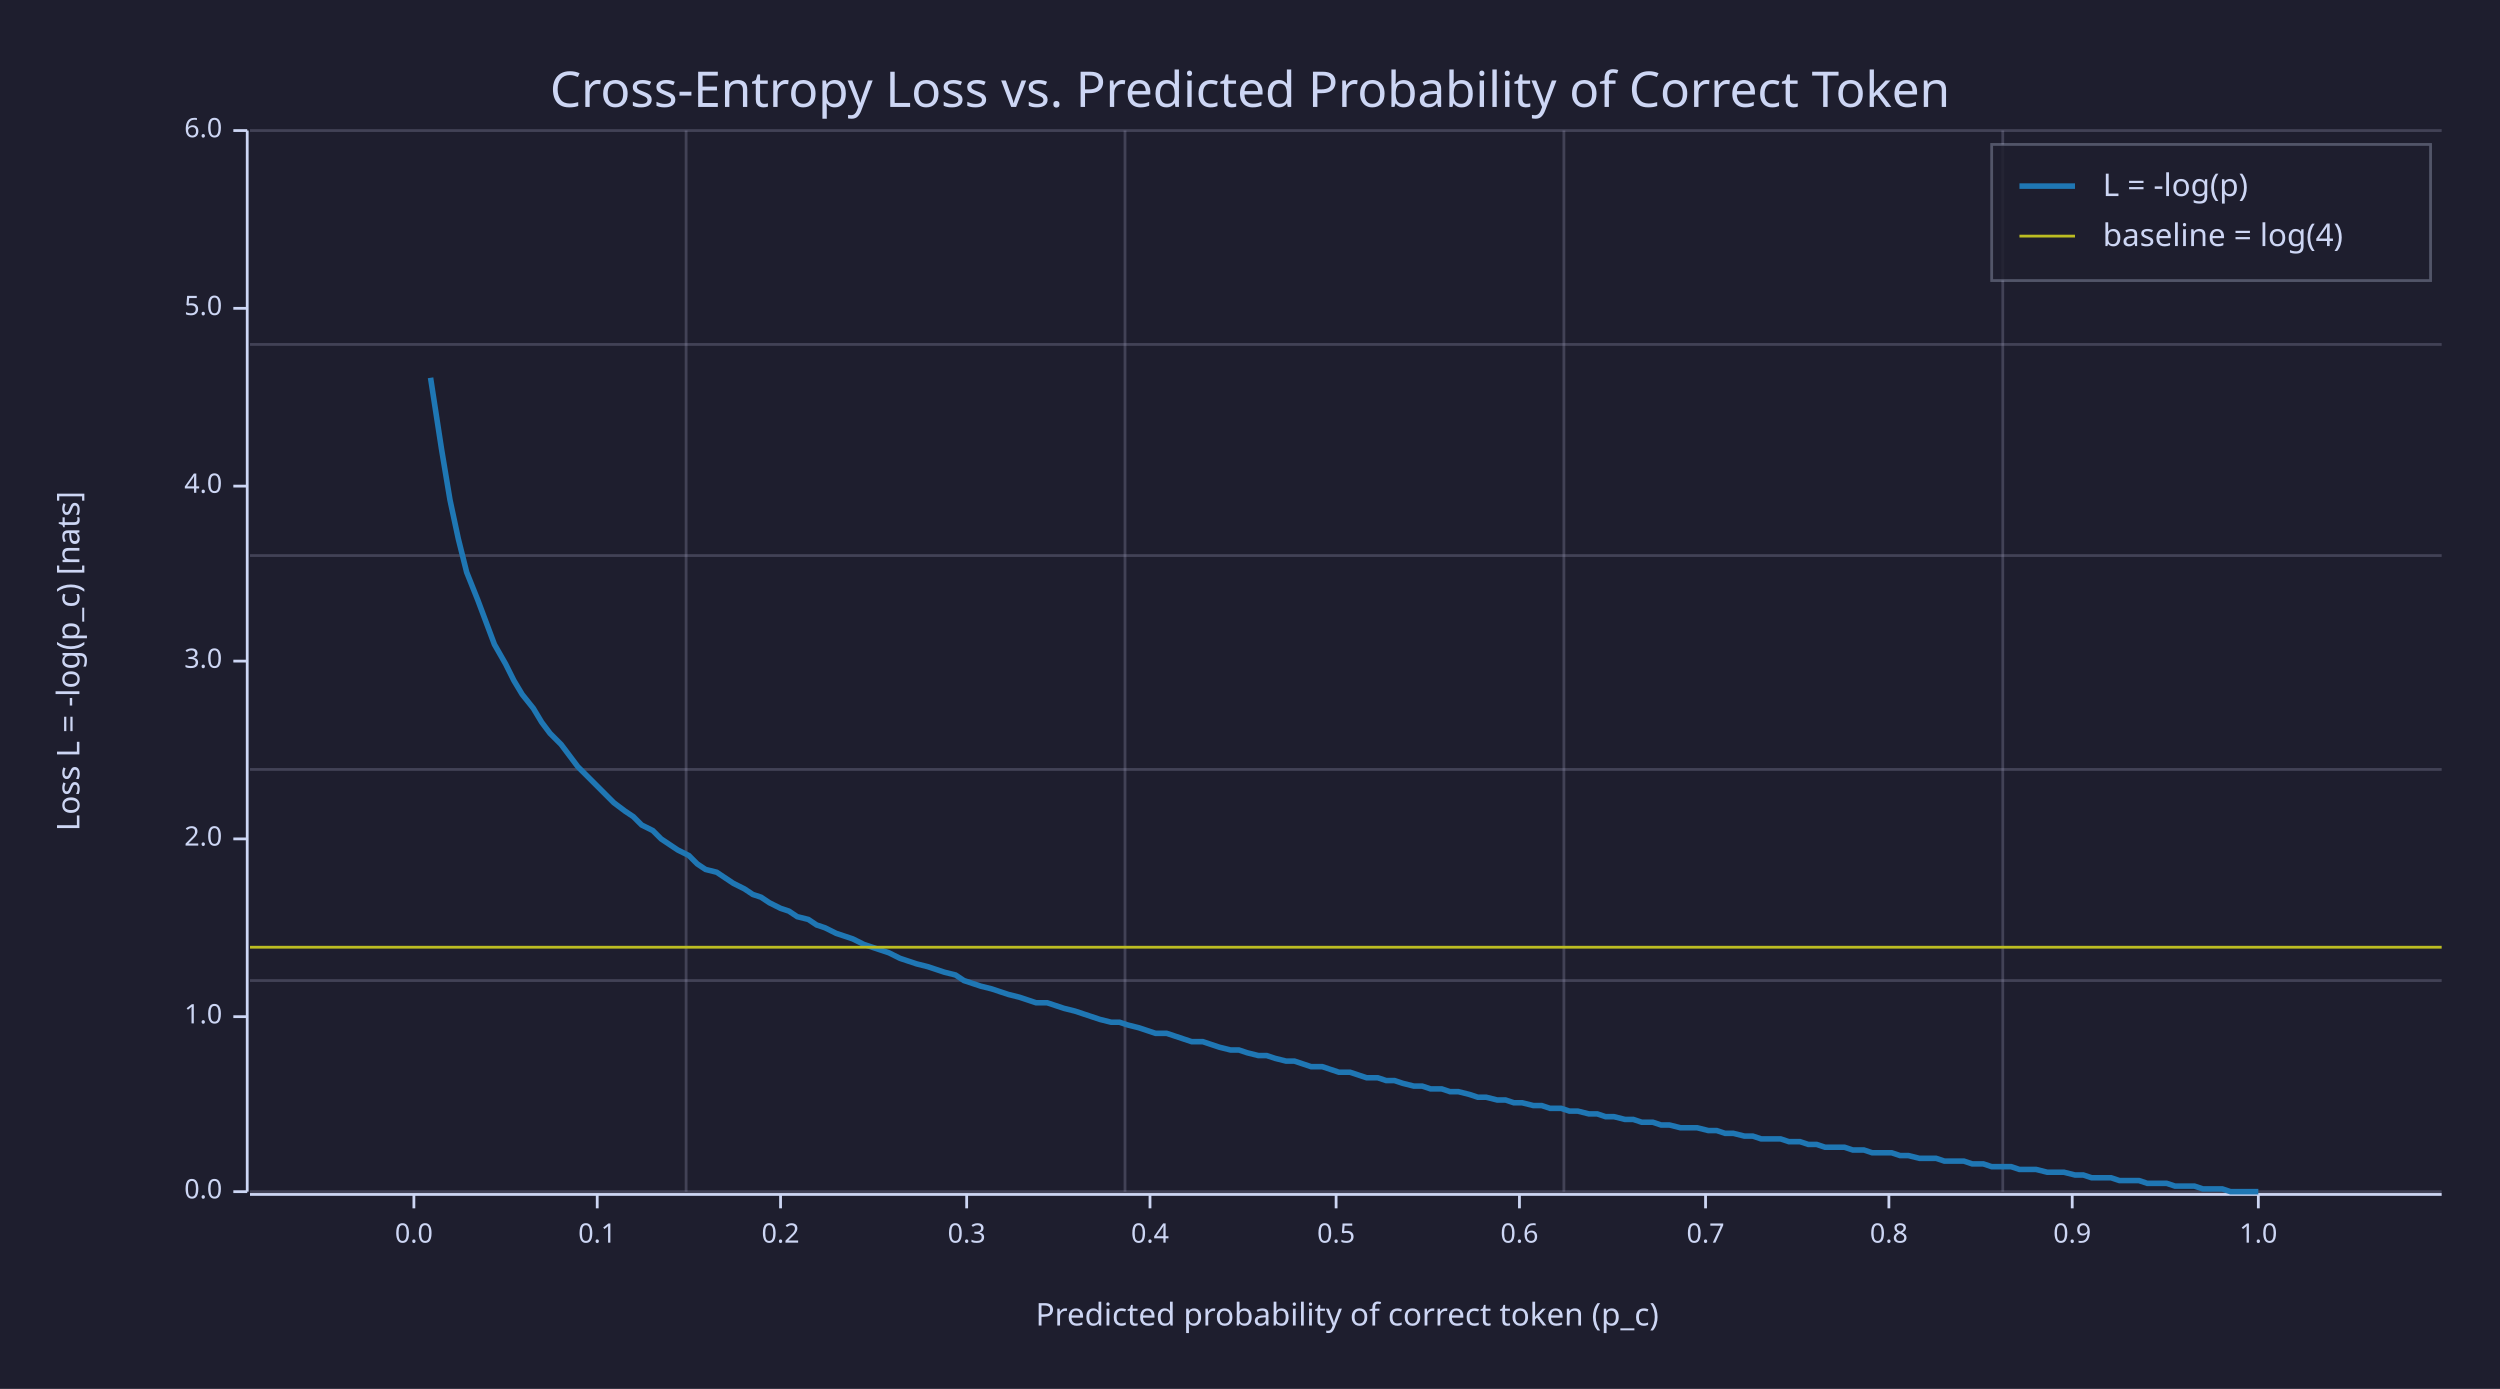
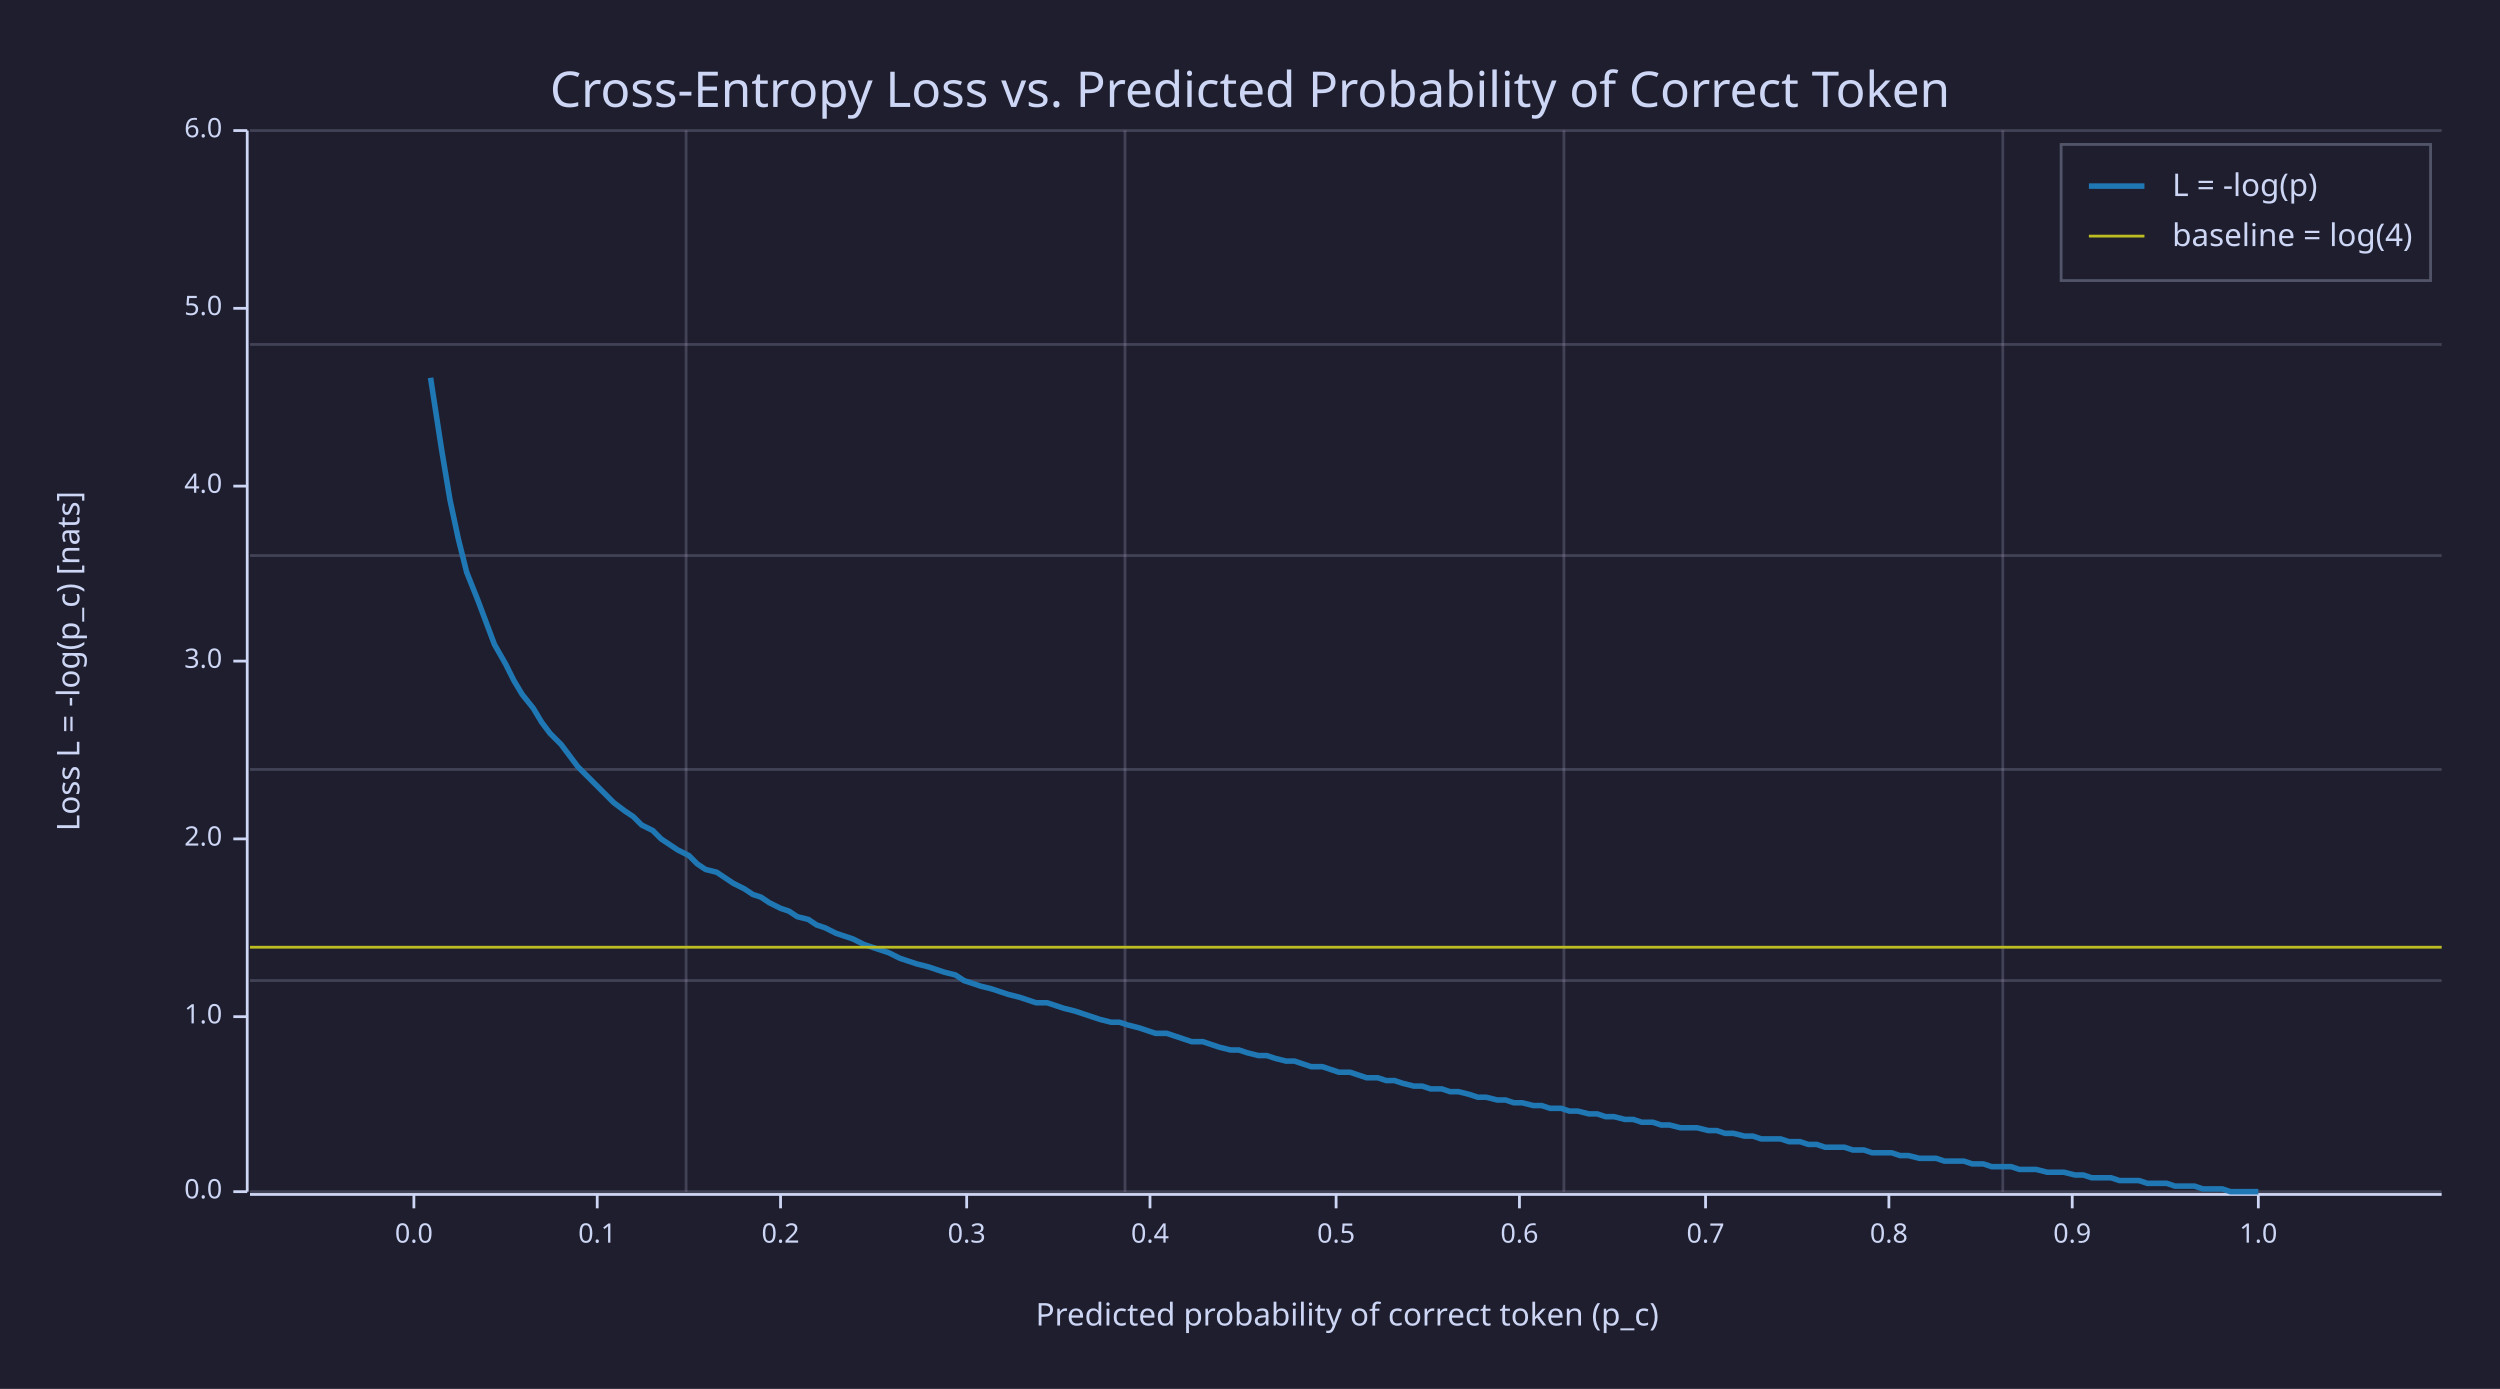
<svg xmlns="http://www.w3.org/2000/svg" width="900" height="500" viewBox="0 0 900 500">
  <rect x="0" y="0" width="900" height="500" opacity="1" fill="#1E1E2E" stroke="none" />
  <text x="450" y="25" dy="0.76em" text-anchor="middle" font-family="sans-serif" font-size="17.742" opacity="1" fill="#CDD6F4">
Cross-Entropy Loss vs. Predicted Probability of Correct Token
</text>
  <text x="20" y="238" dy="0.76em" text-anchor="middle" font-family="sans-serif" font-size="11.29" opacity="1" fill="#CDD6F4" transform="rotate(270, 20, 238)">
Loss L = -log(p_c)  [nats]
</text>
  <text x="485" y="480" dy="-0.5ex" text-anchor="middle" font-family="sans-serif" font-size="11.29" opacity="1" fill="#CDD6F4">
Predicted probability of correct token (p_c)
</text>
  <polyline fill="none" opacity="1" stroke="#CDD6F4" stroke-width="1" points="89,47 89,429 " />
  <text x="80" y="429" dy="0.5ex" text-anchor="end" font-family="sans-serif" font-size="9.677" opacity="1" fill="#CDD6F4">
0.0
</text>
  <polyline fill="none" opacity="1" stroke="#CDD6F4" stroke-width="1" points="84,429 89,429 " />
  <text x="80" y="366" dy="0.5ex" text-anchor="end" font-family="sans-serif" font-size="9.677" opacity="1" fill="#CDD6F4">
1.0
</text>
  <polyline fill="none" opacity="1" stroke="#CDD6F4" stroke-width="1" points="84,366 89,366 " />
  <text x="80" y="302" dy="0.5ex" text-anchor="end" font-family="sans-serif" font-size="9.677" opacity="1" fill="#CDD6F4">
2.0
</text>
  <polyline fill="none" opacity="1" stroke="#CDD6F4" stroke-width="1" points="84,302 89,302 " />
  <text x="80" y="238" dy="0.5ex" text-anchor="end" font-family="sans-serif" font-size="9.677" opacity="1" fill="#CDD6F4">
3.0
</text>
  <polyline fill="none" opacity="1" stroke="#CDD6F4" stroke-width="1" points="84,238 89,238 " />
  <text x="80" y="175" dy="0.5ex" text-anchor="end" font-family="sans-serif" font-size="9.677" opacity="1" fill="#CDD6F4">
4.0
</text>
  <polyline fill="none" opacity="1" stroke="#CDD6F4" stroke-width="1" points="84,175 89,175 " />
  <text x="80" y="111" dy="0.5ex" text-anchor="end" font-family="sans-serif" font-size="9.677" opacity="1" fill="#CDD6F4">
5.0
</text>
  <polyline fill="none" opacity="1" stroke="#CDD6F4" stroke-width="1" points="84,111 89,111 " />
  <text x="80" y="47" dy="0.5ex" text-anchor="end" font-family="sans-serif" font-size="9.677" opacity="1" fill="#CDD6F4">
6.0
</text>
  <polyline fill="none" opacity="1" stroke="#CDD6F4" stroke-width="1" points="84,47 89,47 " />
  <polyline fill="none" opacity="1" stroke="#CDD6F4" stroke-width="1" points="90,430 879,430 " />
  <text x="149" y="440" dy="0.76em" text-anchor="middle" font-family="sans-serif" font-size="9.677" opacity="1" fill="#CDD6F4">
0.0
</text>
  <polyline fill="none" opacity="1" stroke="#CDD6F4" stroke-width="1" points="149,430 149,435 " />
  <text x="215" y="440" dy="0.76em" text-anchor="middle" font-family="sans-serif" font-size="9.677" opacity="1" fill="#CDD6F4">
0.1
</text>
  <polyline fill="none" opacity="1" stroke="#CDD6F4" stroke-width="1" points="215,430 215,435 " />
  <text x="281" y="440" dy="0.76em" text-anchor="middle" font-family="sans-serif" font-size="9.677" opacity="1" fill="#CDD6F4">
0.2
</text>
  <polyline fill="none" opacity="1" stroke="#CDD6F4" stroke-width="1" points="281,430 281,435 " />
  <text x="348" y="440" dy="0.76em" text-anchor="middle" font-family="sans-serif" font-size="9.677" opacity="1" fill="#CDD6F4">
0.3
</text>
  <polyline fill="none" opacity="1" stroke="#CDD6F4" stroke-width="1" points="348,430 348,435 " />
  <text x="414" y="440" dy="0.76em" text-anchor="middle" font-family="sans-serif" font-size="9.677" opacity="1" fill="#CDD6F4">
0.4
</text>
  <polyline fill="none" opacity="1" stroke="#CDD6F4" stroke-width="1" points="414,430 414,435 " />
  <text x="481" y="440" dy="0.76em" text-anchor="middle" font-family="sans-serif" font-size="9.677" opacity="1" fill="#CDD6F4">
0.5
</text>
  <polyline fill="none" opacity="1" stroke="#CDD6F4" stroke-width="1" points="481,430 481,435 " />
  <text x="547" y="440" dy="0.76em" text-anchor="middle" font-family="sans-serif" font-size="9.677" opacity="1" fill="#CDD6F4">
0.6
</text>
  <polyline fill="none" opacity="1" stroke="#CDD6F4" stroke-width="1" points="547,430 547,435 " />
  <text x="614" y="440" dy="0.76em" text-anchor="middle" font-family="sans-serif" font-size="9.677" opacity="1" fill="#CDD6F4">
0.7
</text>
  <polyline fill="none" opacity="1" stroke="#CDD6F4" stroke-width="1" points="614,430 614,435 " />
  <text x="680" y="440" dy="0.76em" text-anchor="middle" font-family="sans-serif" font-size="9.677" opacity="1" fill="#CDD6F4">
0.8
</text>
  <polyline fill="none" opacity="1" stroke="#CDD6F4" stroke-width="1" points="680,430 680,435 " />
  <text x="746" y="440" dy="0.76em" text-anchor="middle" font-family="sans-serif" font-size="9.677" opacity="1" fill="#CDD6F4">
0.9
</text>
  <polyline fill="none" opacity="1" stroke="#CDD6F4" stroke-width="1" points="746,430 746,435 " />
  <text x="813" y="440" dy="0.76em" text-anchor="middle" font-family="sans-serif" font-size="9.677" opacity="1" fill="#CDD6F4">
1.0
</text>
  <polyline fill="none" opacity="1" stroke="#CDD6F4" stroke-width="1" points="813,430 813,435 " />
  <polyline fill="none" opacity="0.3" stroke="#9696B4" stroke-width="1" points="90,429 879,429 " />
  <polyline fill="none" opacity="0.3" stroke="#9696B4" stroke-width="1" points="90,353 879,353 " />
  <polyline fill="none" opacity="0.3" stroke="#9696B4" stroke-width="1" points="90,277 879,277 " />
  <polyline fill="none" opacity="0.3" stroke="#9696B4" stroke-width="1" points="90,200 879,200 " />
  <polyline fill="none" opacity="0.3" stroke="#9696B4" stroke-width="1" points="90,124 879,124 " />
  <polyline fill="none" opacity="0.3" stroke="#9696B4" stroke-width="1" points="90,47 879,47 " />
  <polyline fill="none" opacity="0.3" stroke="#9696B4" stroke-width="1" points="247,429 247,47 " />
  <polyline fill="none" opacity="0.3" stroke="#9696B4" stroke-width="1" points="405,429 405,47 " />
  <polyline fill="none" opacity="0.3" stroke="#9696B4" stroke-width="1" points="563,429 563,47 " />
  <polyline fill="none" opacity="0.3" stroke="#9696B4" stroke-width="1" points="721,429 721,47 " />
  <polyline fill="none" opacity="1" stroke="#1F77B4" stroke-width="2" points="155,136 159,162 162,180 165,194 168,206 172,216 175,224 178,232 182,239 185,245 188,250 192,255 195,260 198,264 202,268 205,272 208,276 211,279 215,283 218,286 221,289 225,292 228,294 231,297 235,299 238,302 241,304 244,306 248,308 251,311 254,313 258,314 261,316 264,318 268,320 271,322 274,323 277,325 281,327 284,328 287,330 291,331 294,333 297,334 301,336 304,337 307,338 311,340 314,341 317,342 320,343 324,345 327,346 330,347 334,348 337,349 340,350 344,351 347,353 350,354 353,355 357,356 360,357 363,358 367,359 370,360 373,361 377,361 380,362 383,363 387,364 390,365 393,366 396,367 400,368 403,368 406,369 410,370 413,371 416,372 420,372 423,373 426,374 429,375 433,375 436,376 439,377 443,378 446,378 449,379 453,380 456,380 459,381 463,382 466,382 469,383 472,384 476,384 479,385 482,386 486,386 489,387 492,388 496,388 499,389 502,389 505,390 509,391 512,391 515,392 519,392 522,393 525,393 529,394 532,395 535,395 539,396 542,396 545,397 548,397 552,398 555,398 558,399 562,399 565,400 568,400 572,401 575,401 578,402 581,402 585,403 588,403 591,404 595,404 598,405 601,405 605,406 608,406 611,406 615,407 618,407 621,408 624,408 628,409 631,409 634,410 638,410 641,410 644,411 648,411 651,412 654,412 657,413 661,413 664,413 667,414 671,414 674,415 677,415 681,415 684,416 687,416 691,417 694,417 697,417 700,418 704,418 707,418 710,419 714,419 717,420 720,420 724,420 727,421 730,421 733,421 737,422 740,422 743,422 747,423 750,423 753,424 757,424 760,424 763,425 766,425 770,425 773,426 776,426 780,426 783,427 786,427 790,427 793,428 796,428 800,428 803,429 806,429 809,429 813,429 " />
  <polyline fill="none" opacity="1" stroke="#BCBD22" stroke-width="1" points="90,341 879,341 " />
-   <rect x="717" y="52" width="158" height="49" opacity="0.85" fill="#1E1E2E" stroke="none" />
-   <rect x="717" y="52" width="158" height="49" opacity="0.3" fill="none" stroke="#CDD6F4" />
-   <text x="757" y="62" dy="0.76em" text-anchor="start" font-family="sans-serif" font-size="11.29" opacity="1" fill="#CDD6F4">
+   <rect x="742" y="52" width="133" height="49" opacity="0.85" fill="#1E1E2E" stroke="none" />
+   <rect x="742" y="52" width="133" height="49" opacity="0.3" fill="none" stroke="#CDD6F4" />
+   <text x="782" y="62" dy="0.76em" text-anchor="start" font-family="sans-serif" font-size="11.29" opacity="1" fill="#CDD6F4">
L = -log(p)
</text>
-   <text x="757" y="80" dy="0.76em" text-anchor="start" font-family="sans-serif" font-size="11.29" opacity="1" fill="#CDD6F4">
+   <text x="782" y="80" dy="0.76em" text-anchor="start" font-family="sans-serif" font-size="11.29" opacity="1" fill="#CDD6F4">
baseline = log(4)
</text>
-   <polyline fill="none" opacity="1" stroke="#1F77B4" stroke-width="2" points="727,67 747,67 " />
-   <polyline fill="none" opacity="1" stroke="#BCBD22" stroke-width="1" points="727,85 747,85 " />
+   <polyline fill="none" opacity="1" stroke="#1F77B4" stroke-width="2" points="752,67 772,67 " />
+   <polyline fill="none" opacity="1" stroke="#BCBD22" stroke-width="1" points="752,85 772,85 " />
</svg>
